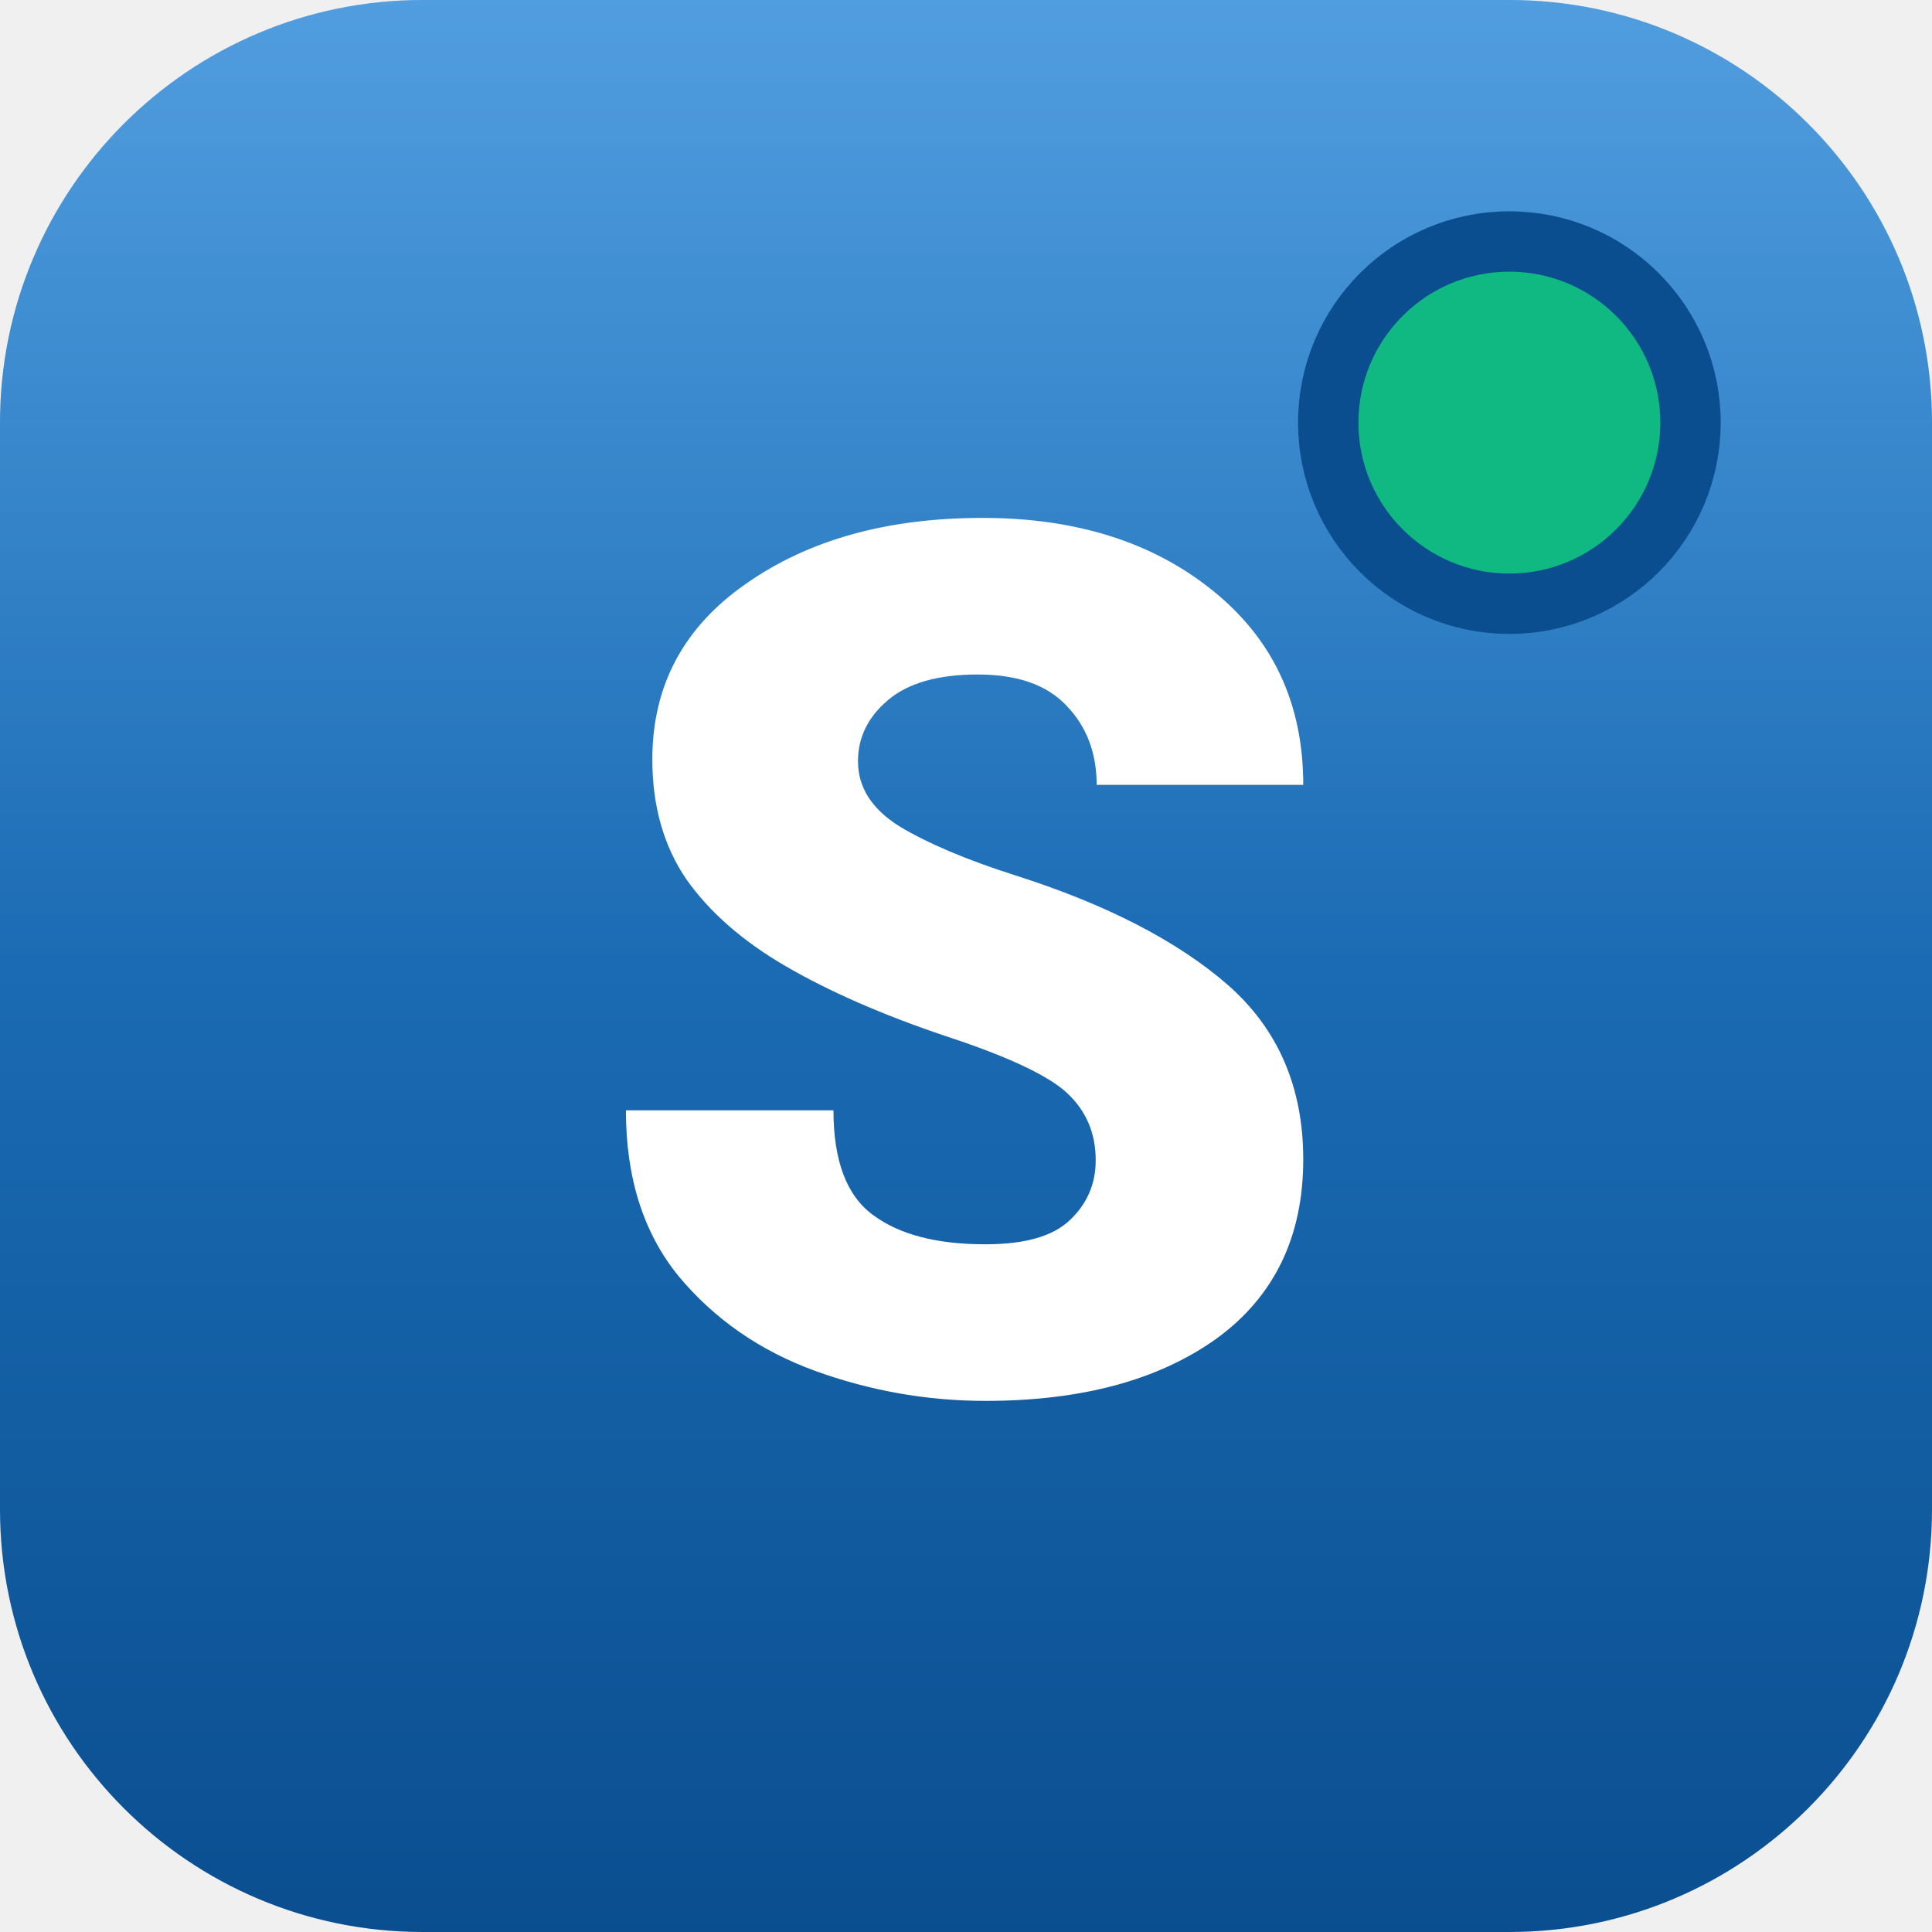
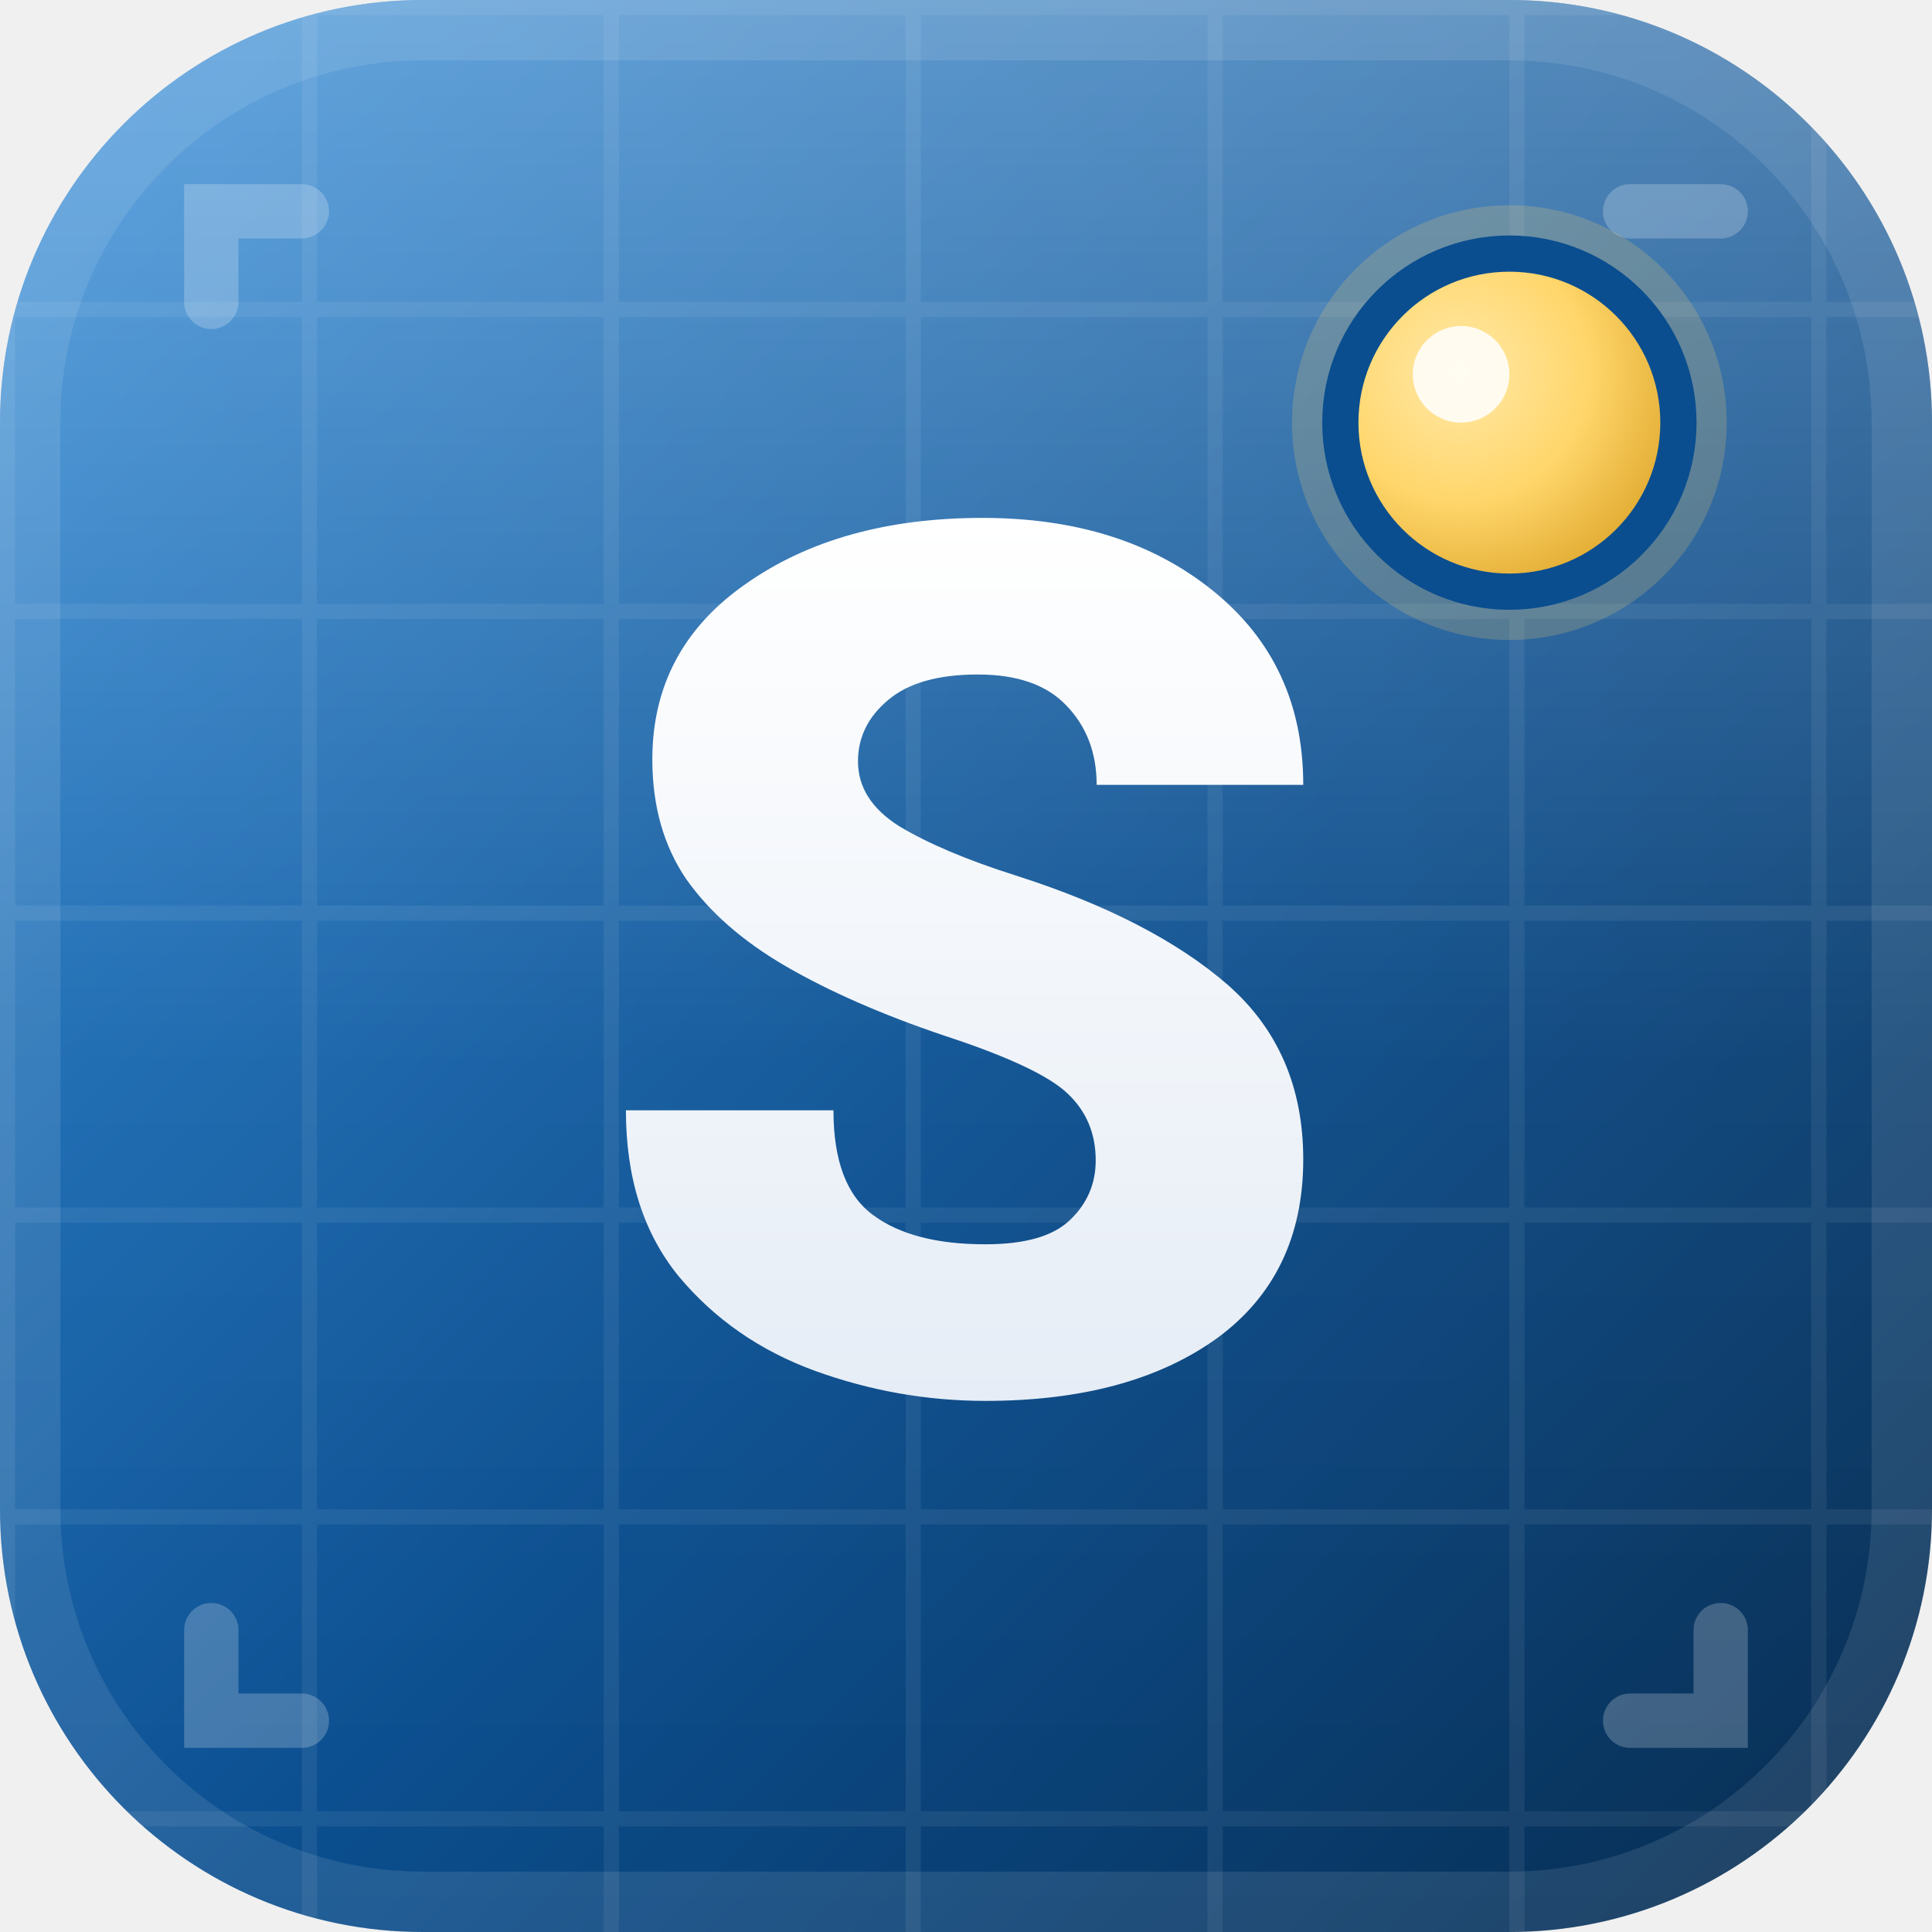
<svg xmlns="http://www.w3.org/2000/svg" viewBox="0 0 32 32" role="img" aria-label="Simple IT SRQ">
  <defs>
-     <linearGradient id="bg" x1="0" y1="0" x2="0" y2="1">
+     <linearGradient id="bg" x1="0" y1="0" x2="1" y2="1">
      <stop offset="0%" stop-color="#2B88D8" />
-       <stop offset="100%" stop-color="#0A4E8F" />
+       <stop offset="55%" stop-color="#0A4E8F" />
+       <stop offset="100%" stop-color="#062A4D" />
    </linearGradient>
    <linearGradient id="shine" x1="0" y1="0" x2="0" y2="1">
-       <stop offset="0%" stop-color="#FFFFFF" stop-opacity="0.18" />
-       <stop offset="50%" stop-color="#FFFFFF" stop-opacity="0" />
+       <stop offset="0%" stop-color="#FFFFFF" stop-opacity="0.28" />
+       <stop offset="55%" stop-color="#FFFFFF" stop-opacity="0.04" />
+       <stop offset="100%" stop-color="#FFFFFF" stop-opacity="0" />
    </linearGradient>
+     <linearGradient id="sgrad" x1="0" y1="0" x2="0" y2="1">
+       <stop offset="0%" stop-color="#FFFFFF" />
+       <stop offset="100%" stop-color="#E6EDF6" />
+     </linearGradient>
+     <radialGradient id="dot" cx="35%" cy="35%" r="70%">
+       <stop offset="0%" stop-color="#FFE9A8" />
+       <stop offset="55%" stop-color="#FFD66B" />
+       <stop offset="100%" stop-color="#E0A92E" />
+     </radialGradient>
+     <pattern id="grid" x="0" y="0" width="5" height="5" patternUnits="userSpaceOnUse">
+       <path d="M 5 0 L 0 0 0 5" fill="none" stroke="#FFFFFF" stroke-opacity="0.07" stroke-width="0.5" />
+     </pattern>
  </defs>
  <rect width="32" height="32" rx="7" fill="url(#bg)" />
+   <rect x="0.5" y="0.5" width="31" height="31" rx="6.5" fill="none" stroke="#FFFFFF" stroke-opacity="0.10" />
+   <rect width="32" height="32" rx="7" fill="url(#grid)" />
  <rect width="32" height="32" rx="7" fill="url(#shine)" />
-   <text x="16" y="23" text-anchor="middle" font-family="-apple-system, Segoe UI, system-ui, Roboto, sans-serif" font-weight="800" font-size="20" fill="#FFFFFF" letter-spacing="-0.8">S</text>
-   <circle cx="25" cy="7" r="3" fill="#10B981" stroke="#0A4E8F" stroke-width="1" />
+   <g stroke="#FFFFFF" stroke-opacity="0.22" stroke-width="0.9" stroke-linecap="round" fill="none">
+     <path d="M 3.5 5 L 3.5 3.5 L 5 3.5" />
+     <path d="M 28.5 3.5 L 27 3.5" />
+     <path d="M 3.5 27 L 3.5 28.5 L 5 28.5" />
+     <path d="M 28.5 27 L 28.5 28.5 L 27 28.5" />
+   </g>
+   <text x="16" y="23" text-anchor="middle" font-family="-apple-system, Segoe UI, system-ui, Roboto, sans-serif" font-weight="800" font-size="20" fill="url(#sgrad)" letter-spacing="-0.8">S</text>
+   <circle cx="25" cy="7" r="3.6" fill="#FFD66B" fill-opacity="0.20" />
+   <circle cx="25" cy="7" r="2.8" fill="url(#dot)" stroke="#0A4E8F" stroke-width="0.6" />
+   <circle cx="24.2" cy="6.2" r="0.8" fill="#FFFFFF" fill-opacity="0.85" />
</svg>
